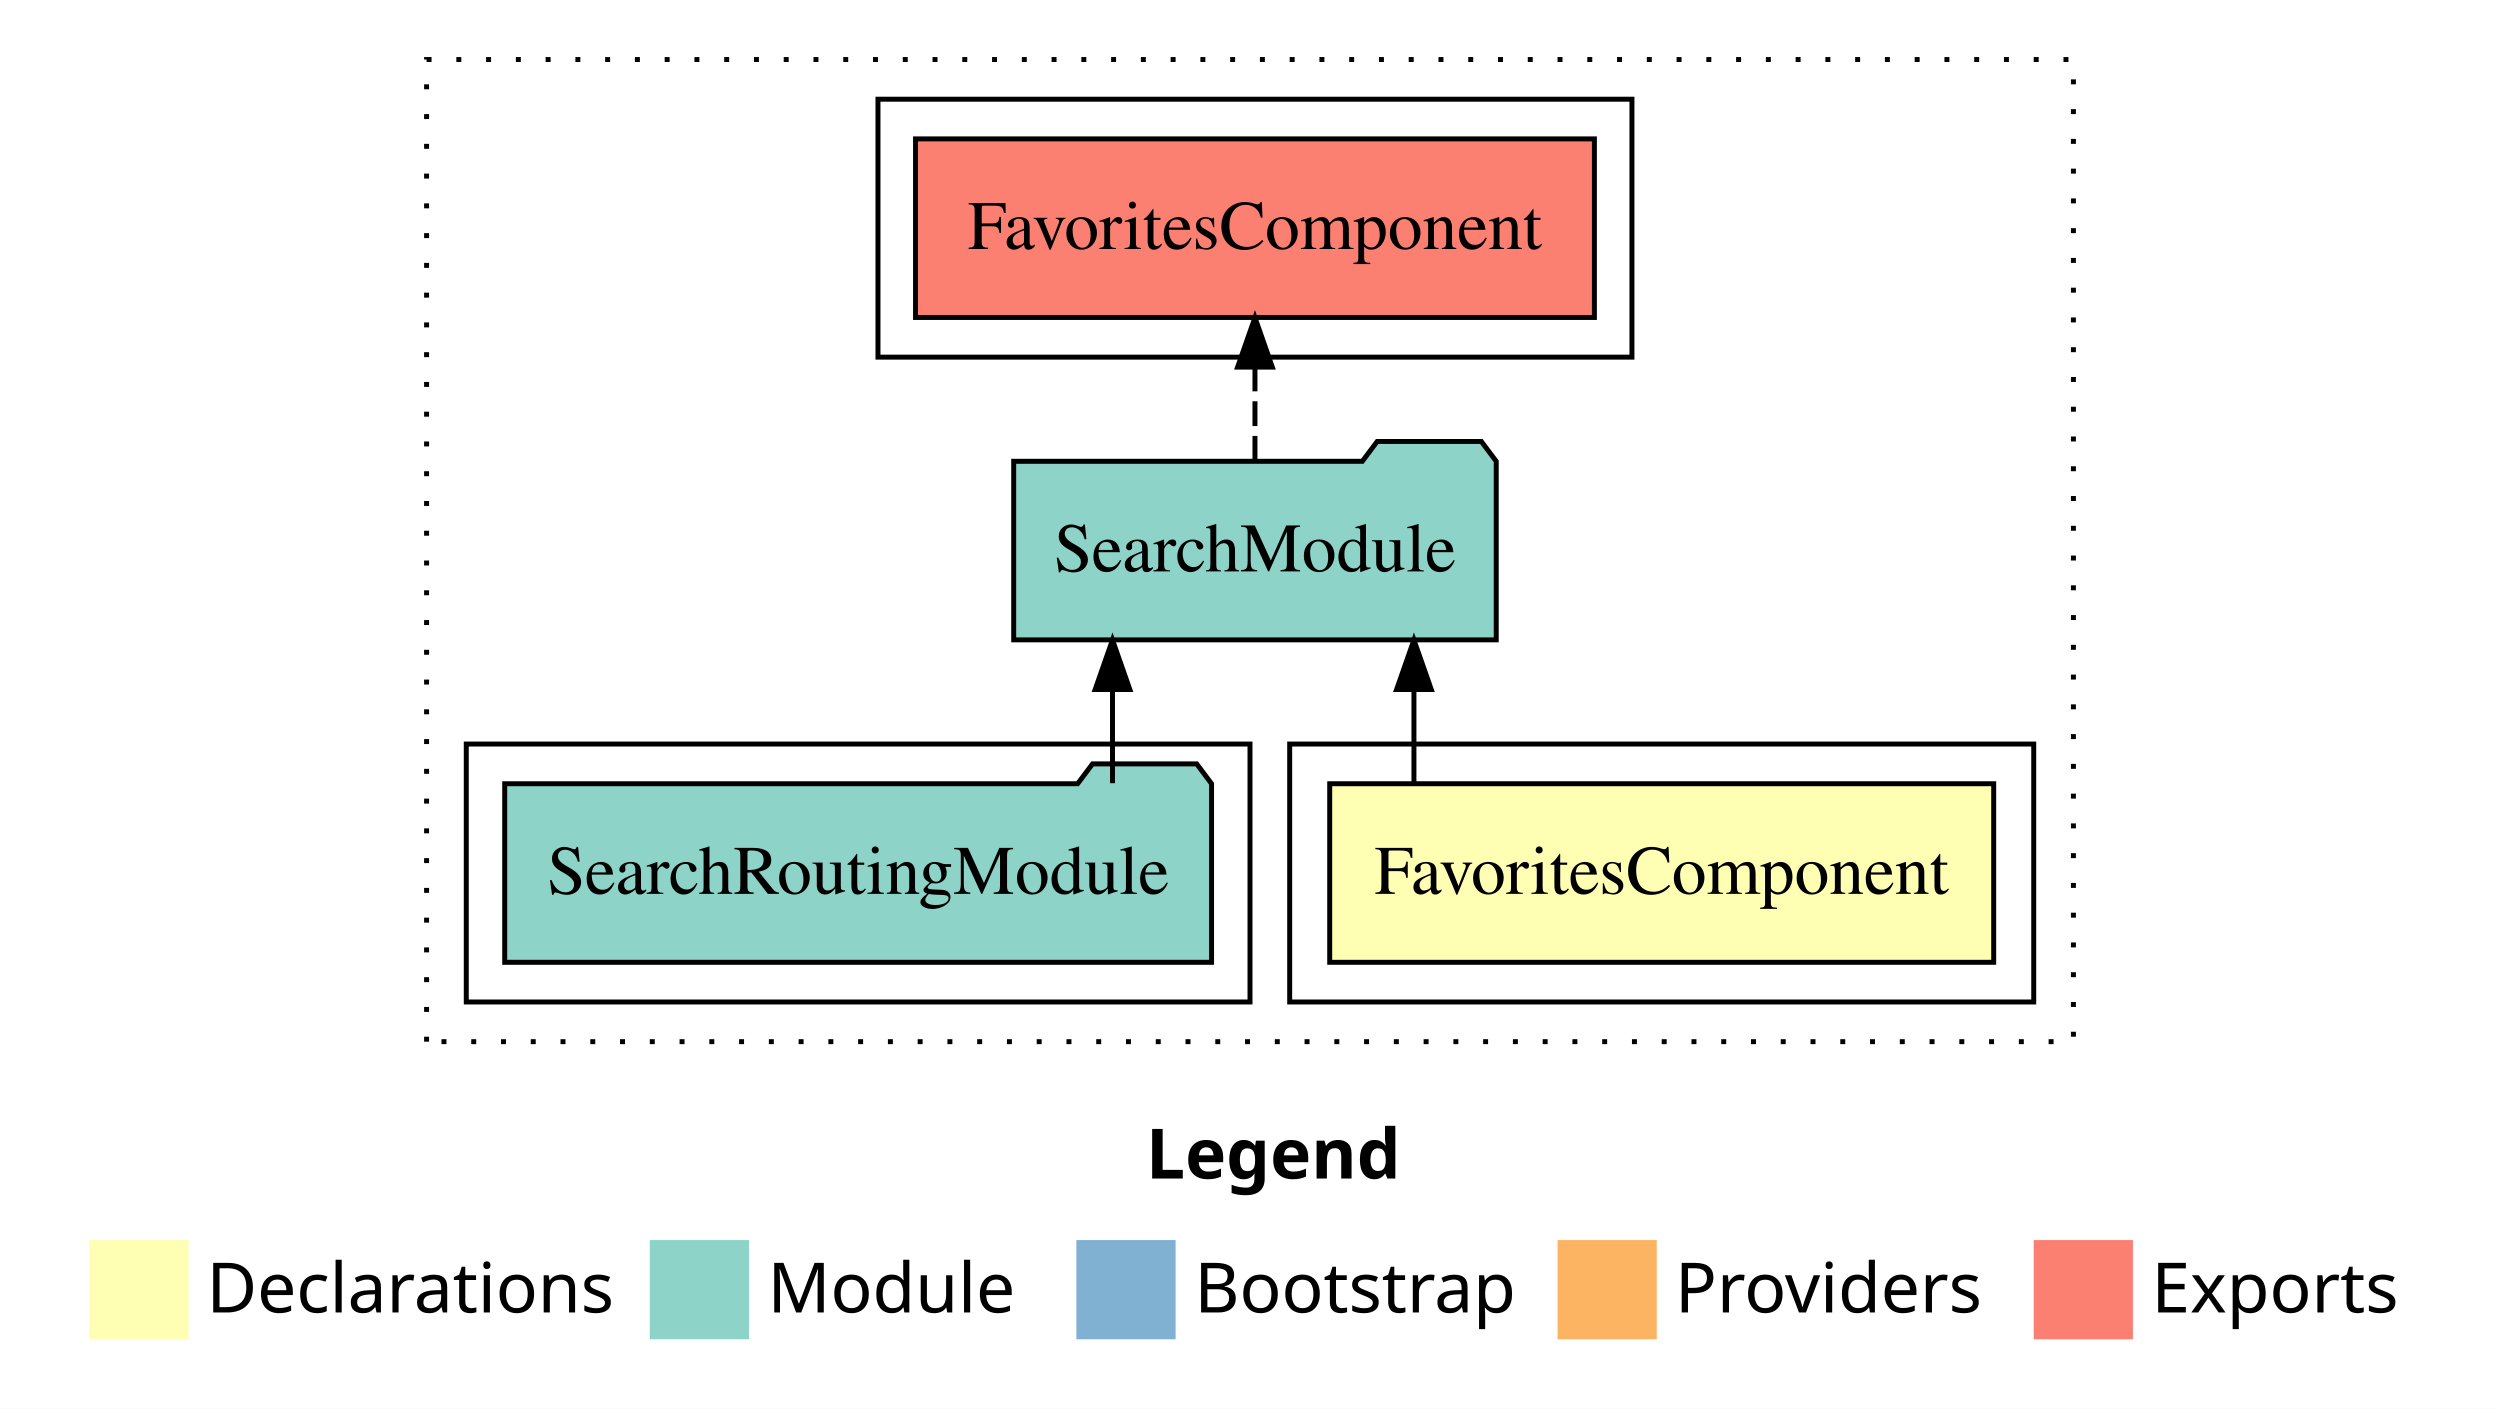
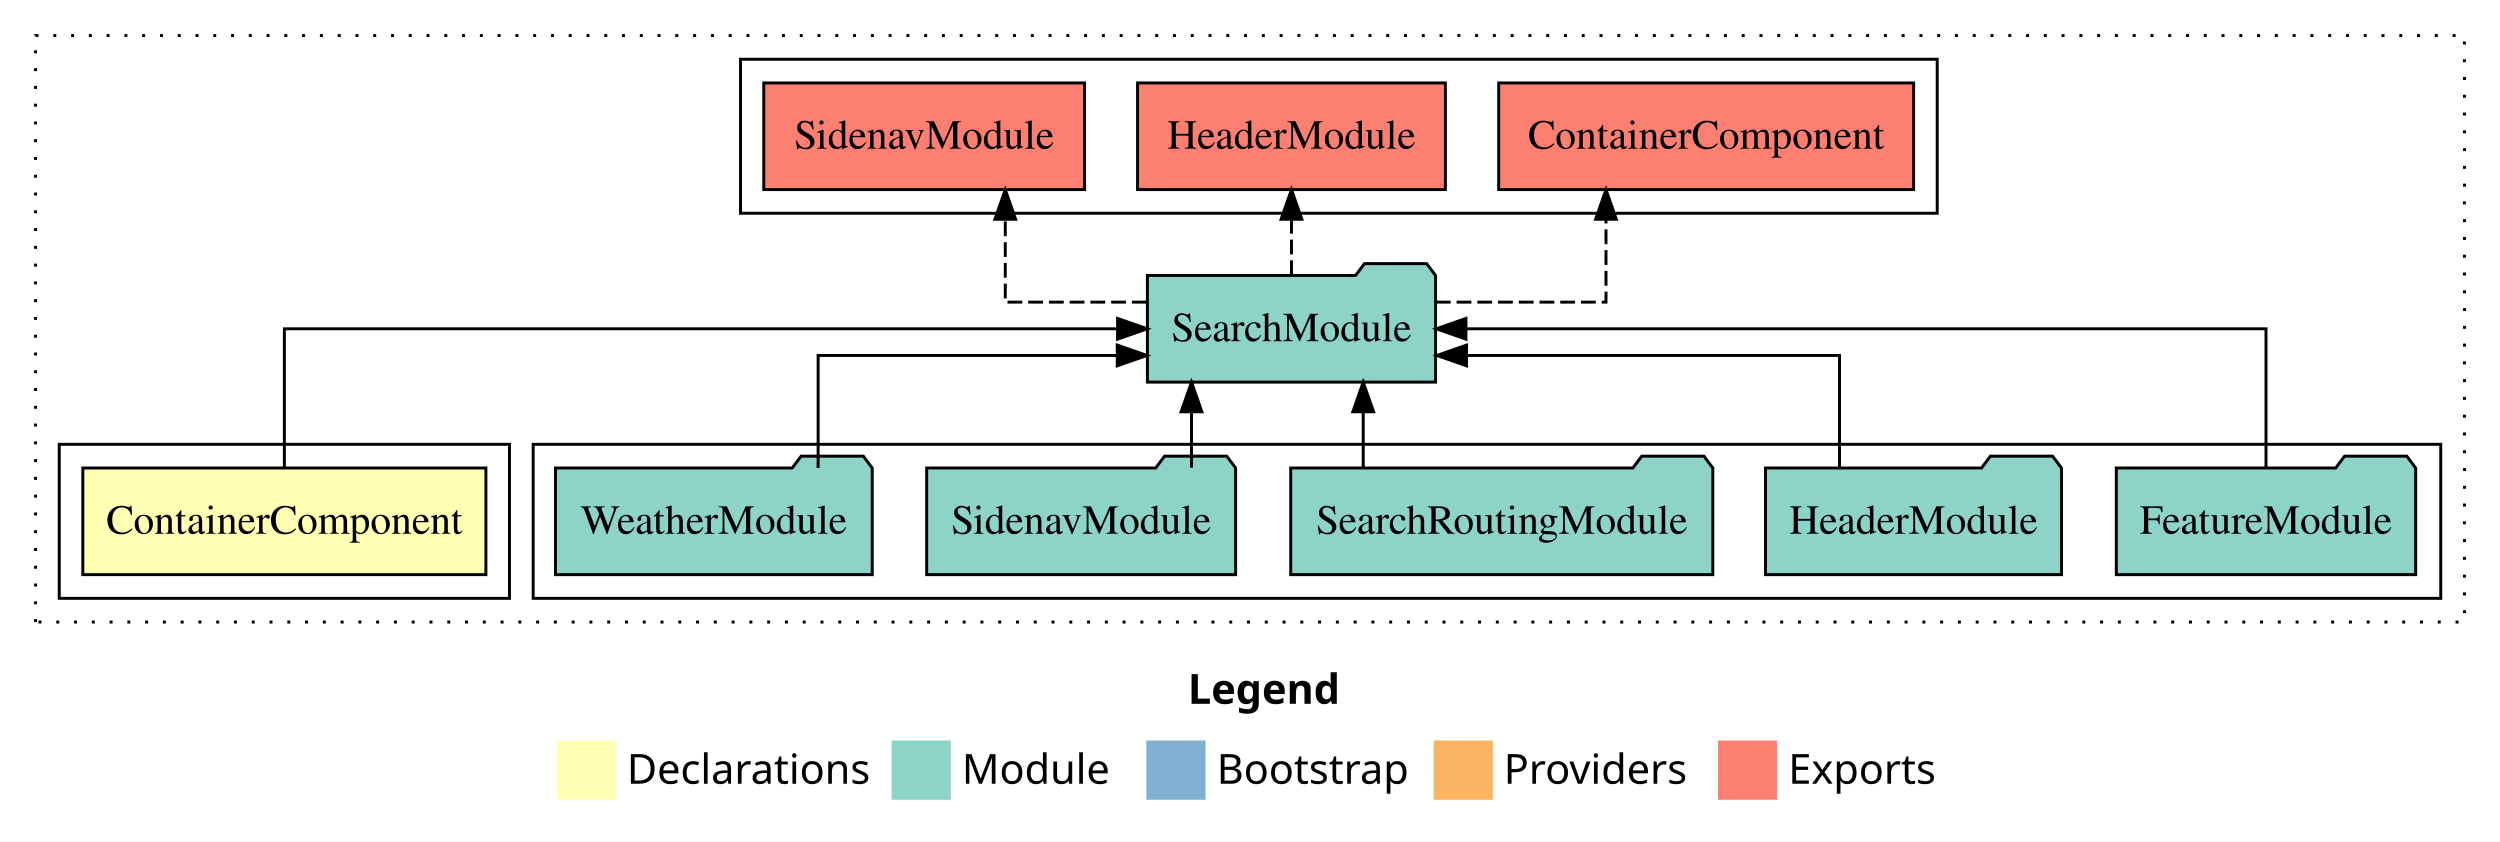
- <svg xmlns="http://www.w3.org/2000/svg" width="504pt" height="284pt" viewBox="0.00 0.00 504.00 284.00">
+ <svg xmlns="http://www.w3.org/2000/svg" width="844pt" height="284pt" viewBox="0.00 0.00 844.00 284.00">
  <g id="graph0" class="graph" transform="scale(1 1) rotate(0) translate(4 280)">
-     <polygon fill="white" stroke="transparent" points="-4,4 -4,-280 500,-280 500,4 -4,4" />
-     <text text-anchor="start" x="227.01" y="-42.4" font-family="sans-serif" font-weight="bold" font-size="14.00">Legend</text>
-     <polygon fill="#ffffb3" stroke="transparent" points="14,-10 14,-30 34,-30 34,-10 14,-10" />
-     <text text-anchor="start" x="37.63" y="-15.4" font-family="sans-serif" font-size="14.00">  Declarations</text>
-     <polygon fill="#8dd3c7" stroke="transparent" points="127,-10 127,-30 147,-30 147,-10 127,-10" />
-     <text text-anchor="start" x="150.73" y="-15.4" font-family="sans-serif" font-size="14.00">  Module</text>
-     <polygon fill="#80b1d3" stroke="transparent" points="213,-10 213,-30 233,-30 233,-10 213,-10" />
-     <text text-anchor="start" x="236.78" y="-15.4" font-family="sans-serif" font-size="14.00">  Bootstrap</text>
-     <polygon fill="#fdb462" stroke="transparent" points="310,-10 310,-30 330,-30 330,-10 310,-10" />
-     <text text-anchor="start" x="333.67" y="-15.4" font-family="sans-serif" font-size="14.00">  Providers</text>
-     <polygon fill="#fb8072" stroke="transparent" points="406,-10 406,-30 426,-30 426,-10 406,-10" />
-     <text text-anchor="start" x="429.73" y="-15.4" font-family="sans-serif" font-size="14.00">  Exports</text>
+     <polygon fill="white" stroke="transparent" points="-4,4 -4,-280 840,-280 840,4 -4,4" />
+     <text text-anchor="start" x="397.01" y="-42.4" font-family="sans-serif" font-weight="bold" font-size="14.00">Legend</text>
+     <polygon fill="#ffffb3" stroke="transparent" points="184,-10 184,-30 204,-30 204,-10 184,-10" />
+     <text text-anchor="start" x="207.63" y="-15.4" font-family="sans-serif" font-size="14.00">  Declarations</text>
+     <polygon fill="#8dd3c7" stroke="transparent" points="297,-10 297,-30 317,-30 317,-10 297,-10" />
+     <text text-anchor="start" x="320.73" y="-15.4" font-family="sans-serif" font-size="14.00">  Module</text>
+     <polygon fill="#80b1d3" stroke="transparent" points="383,-10 383,-30 403,-30 403,-10 383,-10" />
+     <text text-anchor="start" x="406.78" y="-15.4" font-family="sans-serif" font-size="14.00">  Bootstrap</text>
+     <polygon fill="#fdb462" stroke="transparent" points="480,-10 480,-30 500,-30 500,-10 480,-10" />
+     <text text-anchor="start" x="503.67" y="-15.4" font-family="sans-serif" font-size="14.00">  Providers</text>
+     <polygon fill="#fb8072" stroke="transparent" points="576,-10 576,-30 596,-30 596,-10 576,-10" />
+     <text text-anchor="start" x="599.73" y="-15.4" font-family="sans-serif" font-size="14.00">  Exports</text>
    <g id="clust1" class="cluster">
-       <polygon fill="none" stroke="black" stroke-dasharray="1,5" points="82,-70 82,-268 414,-268 414,-70 82,-70" />
+       <polygon fill="none" stroke="black" stroke-dasharray="1,5" points="8,-70 8,-268 828,-268 828,-70 8,-70" />
+     </g>
+     <g id="clust4" class="cluster">
+       <polygon fill="none" stroke="black" points="176,-78 176,-130 820,-130 820,-78 176,-78" />
    </g>
    <g id="clust2" class="cluster">
-       <polygon fill="none" stroke="black" points="256,-78 256,-130 406,-130 406,-78 256,-78" />
+       <polygon fill="none" stroke="black" points="16,-78 16,-130 168,-130 168,-78 16,-78" />
    </g>
    <g id="clust5" class="cluster">
-       <polygon fill="none" stroke="black" points="173,-208 173,-260 325,-260 325,-208 173,-208" />
-     </g>
-     <g id="clust4" class="cluster">
-       <polygon fill="none" stroke="black" points="90,-78 90,-130 248,-130 248,-78 90,-78" />
+       <polygon fill="none" stroke="black" points="246,-208 246,-260 650,-260 650,-208 246,-208" />
    </g>
    <g id="node1" class="node">
-       <polygon fill="#ffffb3" stroke="black" points="397.93,-122 264.07,-122 264.07,-86 397.93,-86 397.93,-122" />
-       <text text-anchor="middle" x="331" y="-99.8" font-family="Times,serif" font-size="14.00">FavoritesComponent</text>
+       <polygon fill="#ffffb3" stroke="black" points="160.04,-122 23.96,-122 23.96,-86 160.04,-86 160.04,-122" />
+       <text text-anchor="middle" x="92" y="-99.8" font-family="Times,serif" font-size="14.00">ContainerComponent</text>
    </g>
    <g id="node2" class="node">
-       <polygon fill="#8dd3c7" stroke="black" points="297.64,-187 294.64,-191 273.64,-191 270.64,-187 200.36,-187 200.36,-151 297.64,-151 297.64,-187" />
-       <text text-anchor="middle" x="249" y="-164.8" font-family="Times,serif" font-size="14.00">SearchModule</text>
+       <polygon fill="#8dd3c7" stroke="black" points="480.64,-187 477.64,-191 456.64,-191 453.64,-187 383.36,-187 383.36,-151 480.64,-151 480.64,-187" />
+       <text text-anchor="middle" x="432" y="-164.8" font-family="Times,serif" font-size="14.00">SearchModule</text>
    </g>
    <g id="edge1" class="edge">
-       <path fill="none" stroke="black" d="M281.05,-122.11C281.05,-122.11 281.05,-140.99 281.05,-140.99" />
-       <polygon fill="black" stroke="black" points="277.55,-140.99 281.05,-150.99 284.55,-140.99 277.55,-140.99" />
+       <path fill="none" stroke="black" d="M92,-122.11C92,-141.34 92,-169 92,-169 92,-169 373.29,-169 373.29,-169" />
+       <polygon fill="black" stroke="black" points="373.29,-172.5 383.29,-169 373.29,-165.5 373.29,-172.5" />
+     </g>
+     <g id="node8" class="node">
+       <polygon fill="#fb8072" stroke="black" points="642.04,-252 501.96,-252 501.96,-216 642.04,-216 642.04,-252" />
+       <text text-anchor="middle" x="572" y="-229.8" font-family="Times,serif" font-size="14.00">ContainerComponent </text>
+     </g>
+     <g id="edge7" class="edge">
+       <path fill="none" stroke="black" stroke-dasharray="5,2" d="M480.74,-178C508.65,-178 538.18,-178 538.18,-178 538.18,-178 538.18,-205.97 538.18,-205.97" />
+       <polygon fill="black" stroke="black" points="534.68,-205.97 538.18,-215.97 541.68,-205.97 534.68,-205.97" />
+     </g>
+     <g id="node9" class="node">
+       <polygon fill="#fb8072" stroke="black" points="483.96,-252 380.04,-252 380.04,-216 483.96,-216 483.96,-252" />
+       <text text-anchor="middle" x="432" y="-229.8" font-family="Times,serif" font-size="14.00">HeaderModule </text>
+     </g>
+     <g id="edge8" class="edge">
+       <path fill="none" stroke="black" stroke-dasharray="5,2" d="M432,-187.11C432,-187.11 432,-205.99 432,-205.99" />
+       <polygon fill="black" stroke="black" points="428.5,-205.99 432,-215.99 435.5,-205.99 428.5,-205.99" />
+     </g>
+     <g id="node10" class="node">
+       <polygon fill="#fb8072" stroke="black" points="362.15,-252 253.85,-252 253.85,-216 362.15,-216 362.15,-252" />
+       <text text-anchor="middle" x="308" y="-229.8" font-family="Times,serif" font-size="14.00">SidenavModule </text>
+     </g>
+     <g id="edge9" class="edge">
+       <path fill="none" stroke="black" stroke-dasharray="5,2" d="M383.12,-178C359.16,-178 335.38,-178 335.38,-178 335.38,-178 335.38,-205.97 335.38,-205.97" />
+       <polygon fill="black" stroke="black" points="331.88,-205.97 335.38,-215.97 338.88,-205.97 331.88,-205.97" />
+     </g>
+     <g id="node3" class="node">
+       <polygon fill="#8dd3c7" stroke="black" points="811.53,-122 808.53,-126 787.53,-126 784.53,-122 710.47,-122 710.47,-86 811.53,-86 811.53,-122" />
+       <text text-anchor="middle" x="761" y="-99.8" font-family="Times,serif" font-size="14.00">FeatureModule</text>
+     </g>
+     <g id="edge2" class="edge">
+       <path fill="none" stroke="black" d="M761,-122.11C761,-141.34 761,-169 761,-169 761,-169 490.9,-169 490.9,-169" />
+       <polygon fill="black" stroke="black" points="490.9,-165.5 480.9,-169 490.9,-172.5 490.9,-165.5" />
    </g>
    <g id="node4" class="node">
-       <polygon fill="#fb8072" stroke="black" points="317.43,-252 180.57,-252 180.57,-216 317.43,-216 317.43,-252" />
-       <text text-anchor="middle" x="249" y="-229.8" font-family="Times,serif" font-size="14.00">FavoritesComponent </text>
+       <polygon fill="#8dd3c7" stroke="black" points="691.96,-122 688.96,-126 667.96,-126 664.96,-122 592.04,-122 592.04,-86 691.96,-86 691.96,-122" />
+       <text text-anchor="middle" x="642" y="-99.8" font-family="Times,serif" font-size="14.00">HeaderModule</text>
    </g>
    <g id="edge3" class="edge">
-       <path fill="none" stroke="black" stroke-dasharray="5,2" d="M249,-187.11C249,-187.11 249,-205.99 249,-205.99" />
-       <polygon fill="black" stroke="black" points="245.5,-205.99 249,-215.99 252.5,-205.99 245.5,-205.99" />
+       <path fill="none" stroke="black" d="M617.02,-122.03C617.02,-138.4 617.02,-160 617.02,-160 617.02,-160 491.1,-160 491.1,-160" />
+       <polygon fill="black" stroke="black" points="491.1,-156.5 481.1,-160 491.1,-163.5 491.1,-156.5" />
    </g>
-     <g id="node3" class="node">
-       <polygon fill="#8dd3c7" stroke="black" points="240.25,-122 237.25,-126 216.25,-126 213.25,-122 97.75,-122 97.75,-86 240.25,-86 240.25,-122" />
-       <text text-anchor="middle" x="169" y="-99.8" font-family="Times,serif" font-size="14.00">SearchRoutingModule</text>
+     <g id="node5" class="node">
+       <polygon fill="#8dd3c7" stroke="black" points="574.25,-122 571.25,-126 550.25,-126 547.25,-122 431.75,-122 431.75,-86 574.25,-86 574.25,-122" />
+       <text text-anchor="middle" x="503" y="-99.8" font-family="Times,serif" font-size="14.00">SearchRoutingModule</text>
    </g>
-     <g id="edge2" class="edge">
-       <path fill="none" stroke="black" d="M220.28,-122.11C220.28,-122.11 220.28,-140.99 220.28,-140.99" />
-       <polygon fill="black" stroke="black" points="216.78,-140.99 220.28,-150.99 223.78,-140.99 216.78,-140.99" />
+     <g id="edge4" class="edge">
+       <path fill="none" stroke="black" d="M456.22,-122.11C456.22,-122.11 456.22,-140.99 456.22,-140.99" />
+       <polygon fill="black" stroke="black" points="452.72,-140.99 456.22,-150.99 459.72,-140.99 452.72,-140.99" />
+     </g>
+     <g id="node6" class="node">
+       <polygon fill="#8dd3c7" stroke="black" points="413.15,-122 410.15,-126 389.15,-126 386.15,-122 308.85,-122 308.85,-86 413.15,-86 413.15,-122" />
+       <text text-anchor="middle" x="361" y="-99.8" font-family="Times,serif" font-size="14.00">SidenavModule</text>
+     </g>
+     <g id="edge5" class="edge">
+       <path fill="none" stroke="black" d="M398.25,-122.11C398.25,-122.11 398.25,-140.99 398.25,-140.99" />
+       <polygon fill="black" stroke="black" points="394.75,-140.99 398.25,-150.99 401.75,-140.99 394.75,-140.99" />
+     </g>
+     <g id="node7" class="node">
+       <polygon fill="#8dd3c7" stroke="black" points="290.46,-122 287.46,-126 266.46,-126 263.46,-122 183.54,-122 183.54,-86 290.46,-86 290.46,-122" />
+       <text text-anchor="middle" x="237" y="-99.8" font-family="Times,serif" font-size="14.00">WeatherModule</text>
+     </g>
+     <g id="edge6" class="edge">
+       <path fill="none" stroke="black" d="M272.2,-122.03C272.2,-138.4 272.2,-160 272.2,-160 272.2,-160 373.19,-160 373.19,-160" />
+       <polygon fill="black" stroke="black" points="373.19,-163.5 383.19,-160 373.19,-156.5 373.19,-163.5" />
    </g>
  </g>
</svg>
